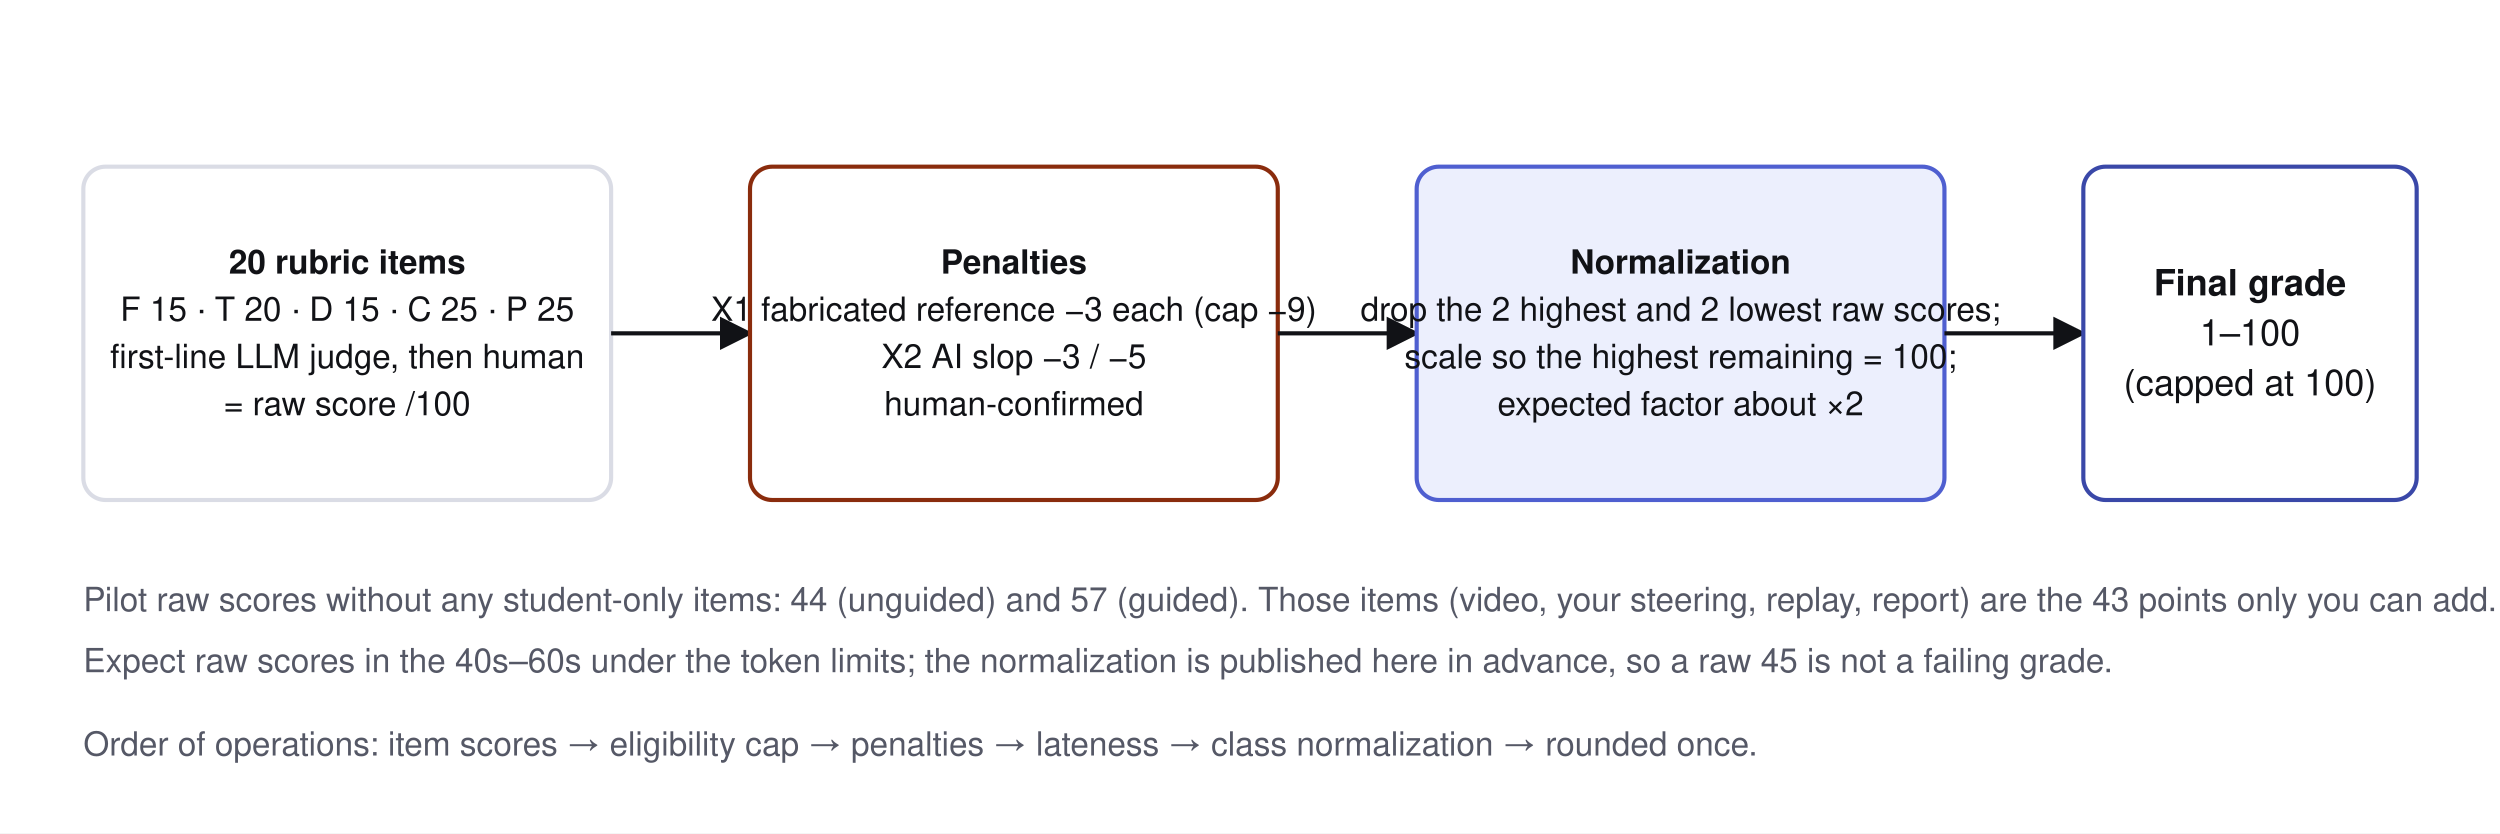
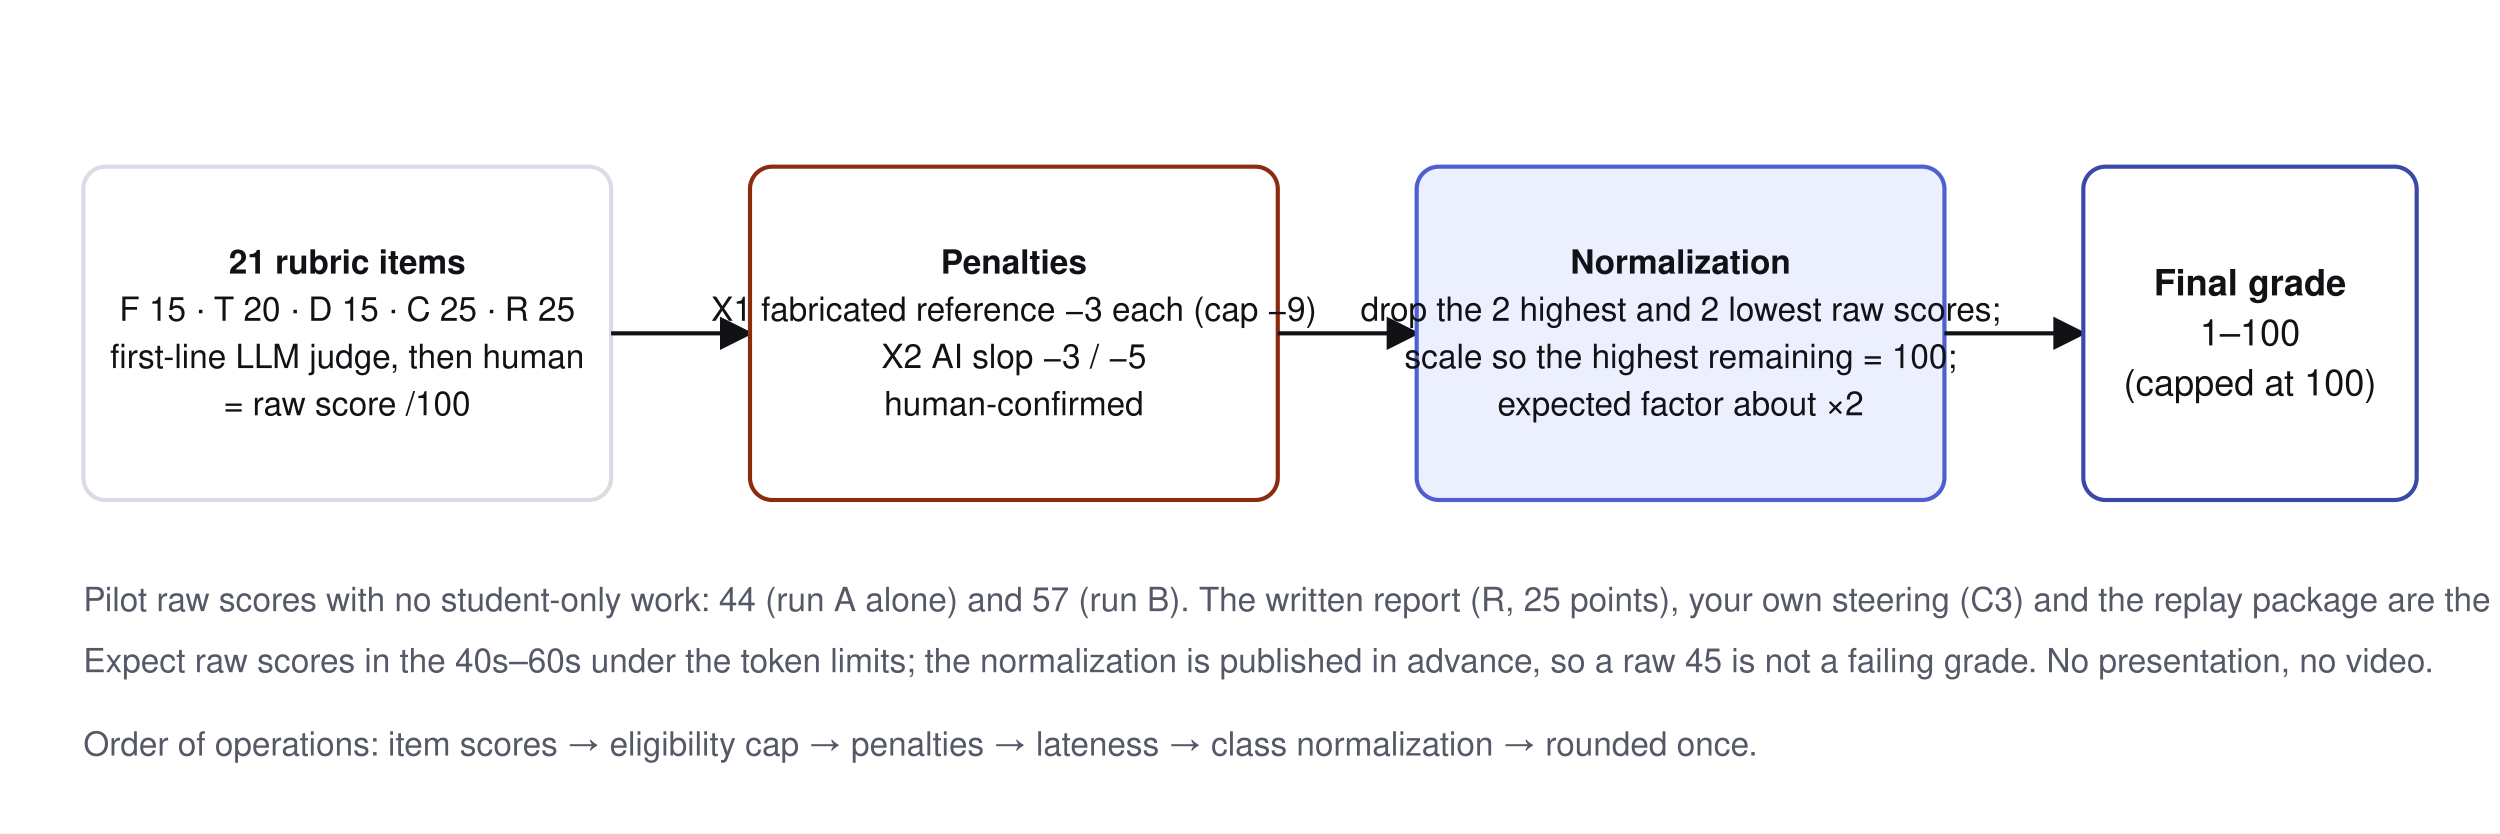
<svg xmlns="http://www.w3.org/2000/svg" viewBox="0 0 900 300" width="900" height="300" role="img" aria-labelledby="t">
  <defs>
    <marker id="a" viewBox="0 0 10 10" refX="9" refY="5" markerWidth="8" markerHeight="8" orient="auto-start-reverse">
      <path d="M0 0L10 5L0 10z" fill="#111216" />
    </marker>
  </defs>
  <rect width="900" height="300" fill="#FFFFFF" />
  <rect x="30" y="60" width="190" height="120" rx="8" fill="#FFFFFF" stroke="#DADCE5" stroke-width="1.5" />
-   <text x="125.0" y="98.5" text-anchor="middle" font-family="Instrument Sans, Helvetica, Arial, sans-serif" font-size="12" font-weight="600" fill="#111216">20 rubric items</text>
-   <text x="125.0" y="115.5" text-anchor="middle" font-family="Instrument Sans, Helvetica, Arial, sans-serif" font-size="12" font-weight="400" fill="#111216">F 15 · T 20 · D 15 · C 25 · P 25</text>
+   <text x="125.0" y="98.5" text-anchor="middle" font-family="Instrument Sans, Helvetica, Arial, sans-serif" font-size="12" font-weight="600" fill="#111216">21 rubric items</text>
+   <text x="125.0" y="115.5" text-anchor="middle" font-family="Instrument Sans, Helvetica, Arial, sans-serif" font-size="12" font-weight="400" fill="#111216">F 15 · T 20 · D 15 · C 25 · R 25</text>
  <text x="125.0" y="132.5" text-anchor="middle" font-family="Instrument Sans, Helvetica, Arial, sans-serif" font-size="12" font-weight="400" fill="#111216">first-line LLM judge, then human</text>
  <text x="125.0" y="149.5" text-anchor="middle" font-family="Instrument Sans, Helvetica, Arial, sans-serif" font-size="12" font-weight="400" fill="#111216">= raw score /100</text>
  <path d="M220 120L270 120" stroke="#111216" stroke-width="1.5" fill="none" marker-end="url(#a)" />
  <rect x="270" y="60" width="190" height="120" rx="8" fill="#FFFFFF" stroke="#8A2C0D" stroke-width="1.5" />
  <text x="365.0" y="98.5" text-anchor="middle" font-family="Instrument Sans, Helvetica, Arial, sans-serif" font-size="12" font-weight="600" fill="#111216">Penalties</text>
  <text x="365.0" y="115.5" text-anchor="middle" font-family="Instrument Sans, Helvetica, Arial, sans-serif" font-size="12" font-weight="400" fill="#111216">X1 fabricated reference −3 each (cap −9)</text>
  <text x="365.0" y="132.5" text-anchor="middle" font-family="Instrument Sans, Helvetica, Arial, sans-serif" font-size="12" font-weight="400" fill="#111216">X2 AI slop −3 / −5</text>
  <text x="365.0" y="149.5" text-anchor="middle" font-family="Instrument Sans, Helvetica, Arial, sans-serif" font-size="12" font-weight="400" fill="#111216">human-confirmed</text>
  <path d="M460 120L510 120" stroke="#111216" stroke-width="1.5" fill="none" marker-end="url(#a)" />
  <rect x="510" y="60" width="190" height="120" rx="8" fill="#ECEFFD" stroke="#4F5FD0" stroke-width="1.5" />
  <text x="605.0" y="98.5" text-anchor="middle" font-family="Instrument Sans, Helvetica, Arial, sans-serif" font-size="12" font-weight="600" fill="#111216">Normalization</text>
  <text x="605.0" y="115.5" text-anchor="middle" font-family="Instrument Sans, Helvetica, Arial, sans-serif" font-size="12" font-weight="400" fill="#111216">drop the 2 highest and 2 lowest raw scores;</text>
  <text x="605.0" y="132.5" text-anchor="middle" font-family="Instrument Sans, Helvetica, Arial, sans-serif" font-size="12" font-weight="400" fill="#111216">scale so the highest remaining = 100;</text>
  <text x="605.0" y="149.5" text-anchor="middle" font-family="Instrument Sans, Helvetica, Arial, sans-serif" font-size="12" font-weight="400" fill="#111216">expected factor about ×2</text>
  <path d="M700 120L750 120" stroke="#111216" stroke-width="1.5" fill="none" marker-end="url(#a)" />
  <rect x="750" y="60" width="120" height="120" rx="8" fill="#FFFFFF" stroke="#3A48A8" stroke-width="1.5" />
  <text x="810.0" y="106.333" text-anchor="middle" font-family="Instrument Sans, Helvetica, Arial, sans-serif" font-size="13" font-weight="600" fill="#111216">Final grade</text>
  <text x="810.0" y="124.333" text-anchor="middle" font-family="Instrument Sans, Helvetica, Arial, sans-serif" font-size="13" font-weight="400" fill="#111216">1–100</text>
  <text x="810.0" y="142.333" text-anchor="middle" font-family="Instrument Sans, Helvetica, Arial, sans-serif" font-size="13" font-weight="400" fill="#111216">(capped at 100)</text>
-   <text x="30" y="220" text-anchor="start" font-family="Instrument Sans, Helvetica, Arial, sans-serif" font-size="12" font-weight="400" fill="#555866">Pilot raw scores without any student-only items: 44 (unguided) and 57 (guided). Those items (video, your steering, replay, report) are the 43 points only you can add.</text>
-   <text x="30" y="242" text-anchor="start" font-family="Instrument Sans, Helvetica, Arial, sans-serif" font-size="12" font-weight="400" fill="#555866">Expect raw scores in the 40s–60s under the token limits; the normalization is published here in advance, so a raw 45 is not a failing grade.</text>
+   <text x="30" y="220" text-anchor="start" font-family="Instrument Sans, Helvetica, Arial, sans-serif" font-size="12" font-weight="400" fill="#555866">Pilot raw scores with no student-only work: 44 (run A alone) and 57 (run B). The written report (R, 25 points), your own steering (C3) and the replay package are the points only you can add.</text>
+   <text x="30" y="242" text-anchor="start" font-family="Instrument Sans, Helvetica, Arial, sans-serif" font-size="12" font-weight="400" fill="#555866">Expect raw scores in the 40s–60s under the token limits; the normalization is published in advance, so a raw 45 is not a failing grade. No presentation, no video.</text>
  <text x="30" y="272" text-anchor="start" font-family="Instrument Sans, Helvetica, Arial, sans-serif" font-size="12" font-weight="400" fill="#555866">Order of operations: item scores → eligibility cap → penalties → lateness → class normalization → rounded once.</text>
</svg>
